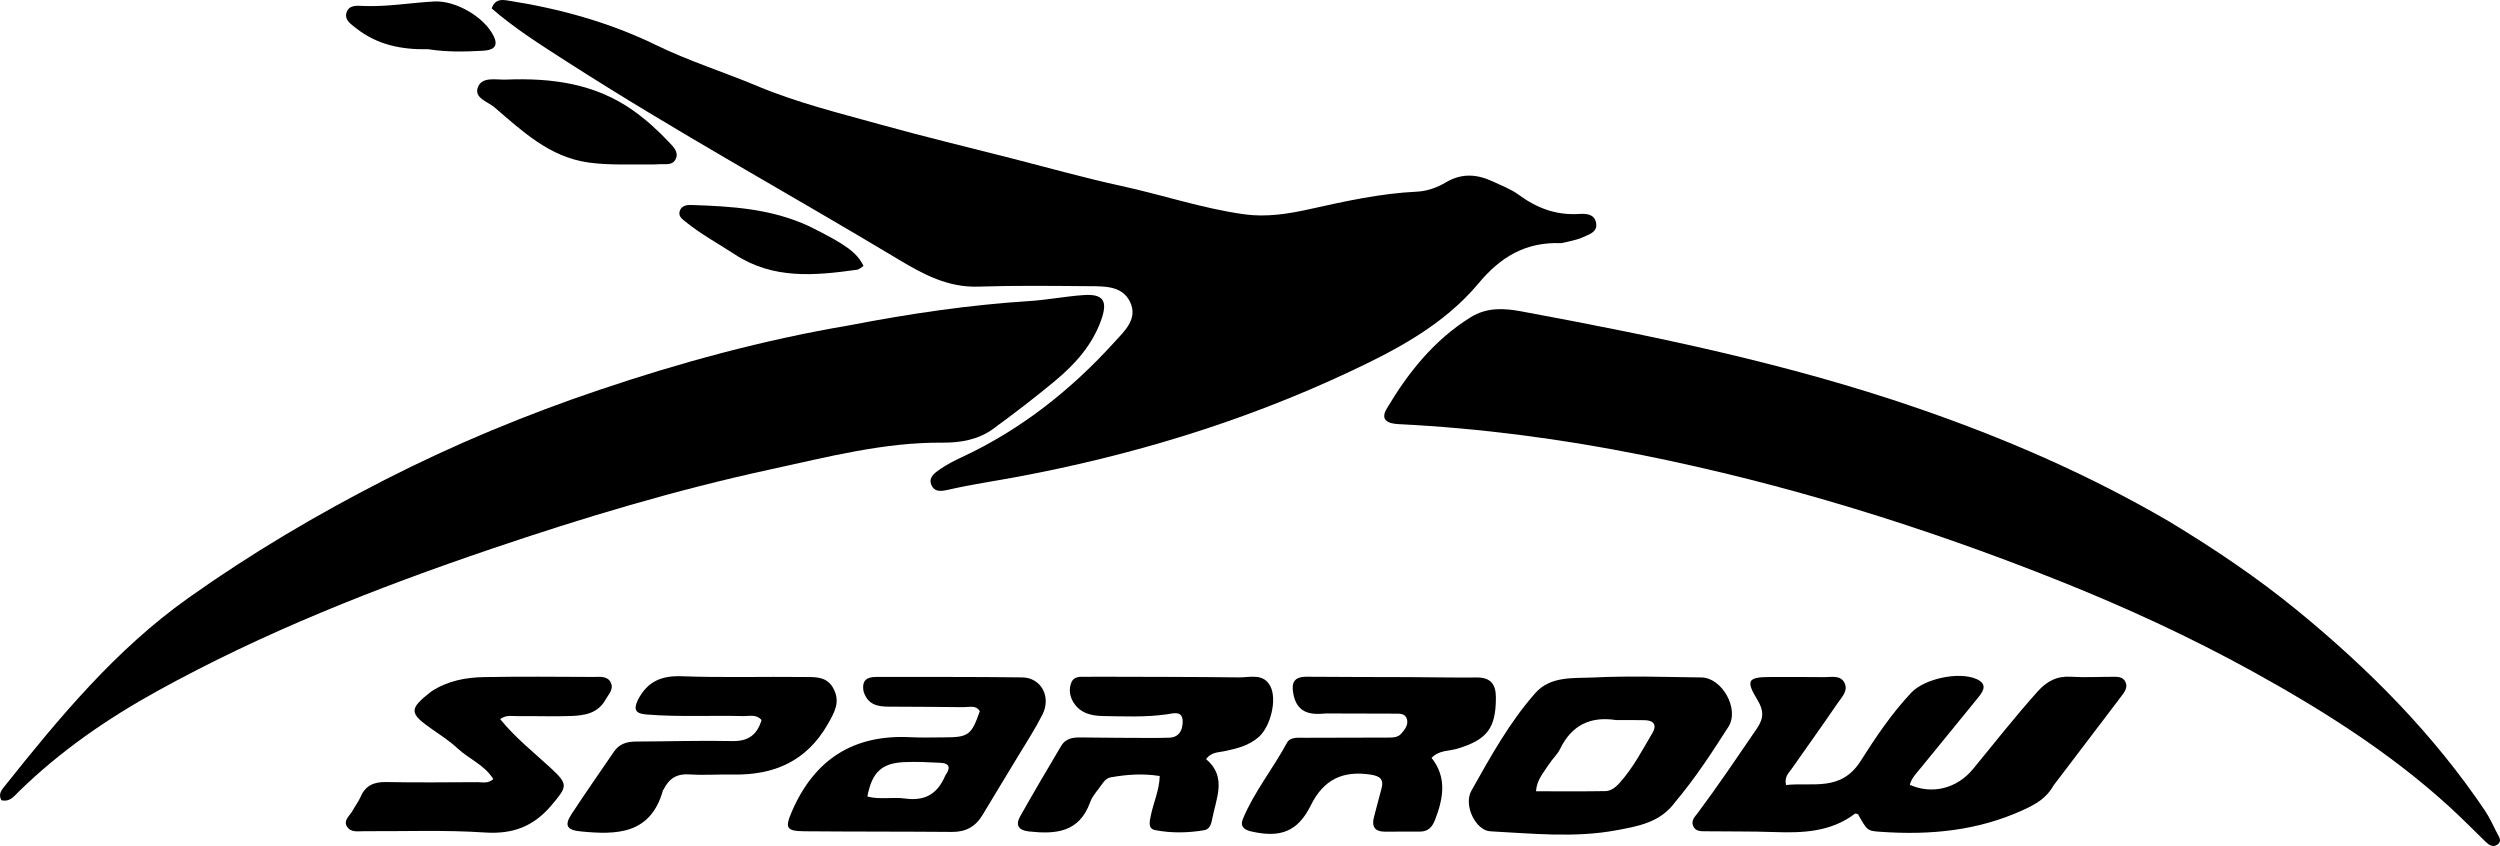
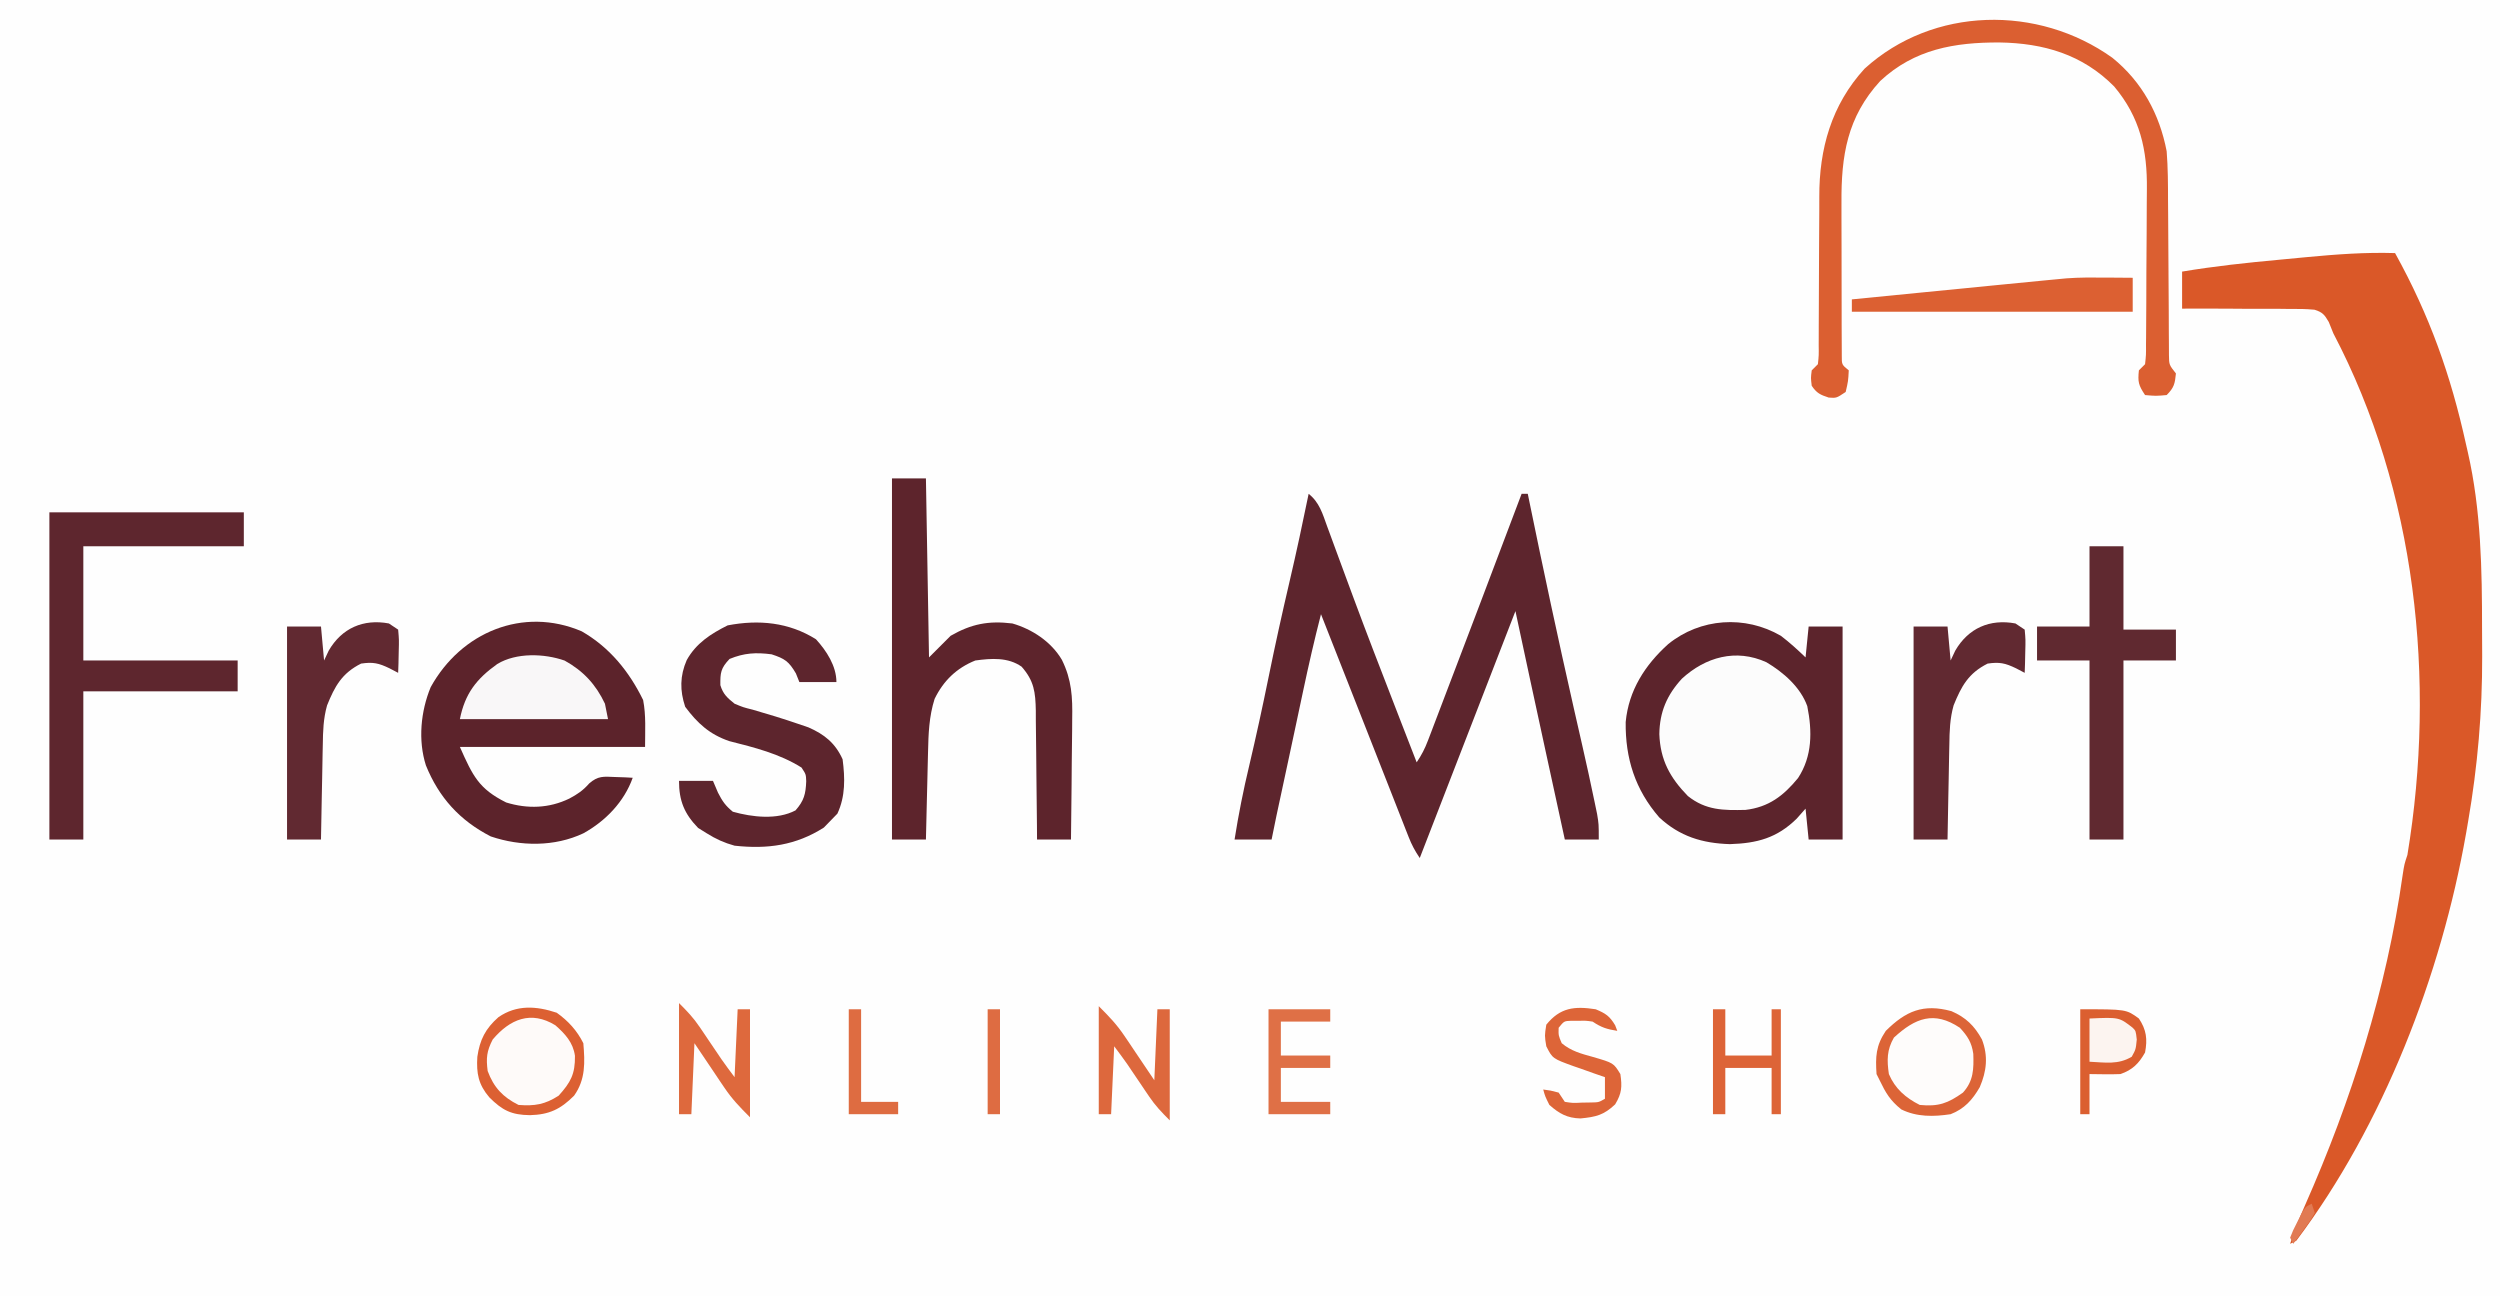
- <svg xmlns="http://www.w3.org/2000/svg" version="1.1" id="Layer_1" x="0px" y="0px" enable-background="new 0 0 1024 1024" xml:space="preserve" viewBox="127.29 355.13 778.46 263.42">
-   <path fill="#000000" opacity="1" stroke="none" d=" M613.475,430.848   C602.334,430.391 594.546,435.147 587.746,443.29   C576.721,456.492 561.668,464.305 546.381,471.424   C513.78,486.606 479.648,496.941 444.31,503.568   C437.14,504.913 429.901,505.953 422.781,507.582   C420.753,508.046 418.496,508.527 417.419,506.379   C416.155,503.856 418.365,502.357 420.104,501.168   C422.151,499.768 424.387,498.605 426.643,497.557   C445.053,489.007 460.652,476.691 474.216,461.756   C477.351,458.304 481.743,454.463 479.165,449.126   C476.722,444.069 471.198,444.279 466.377,444.243   C454.89,444.156 443.393,444 431.917,444.38   C422.515,444.691 414.818,440.576 407.241,436.022   C372.841,415.345 337.605,396.068 303.834,374.347   C295.769,369.159 287.591,364.036 280.388,357.747   C281.472,354.713 283.587,355.013 285.523,355.314   C301.54,357.807 317.017,362.072 331.657,369.199   C341.834,374.154 352.661,377.547 363.08,381.916   C375.405,387.085 388.33,390.263 401.13,393.824   C414.901,397.654 428.807,400.997 442.658,404.534   C453.909,407.407 465.099,410.566 476.439,413.028   C489.255,415.812 501.734,420.055 514.763,421.862   C521.636,422.816 528.469,421.729 535.093,420.253   C546.15,417.79 557.168,415.348 568.527,414.808   C571.747,414.655 574.856,413.497 577.505,411.923   C582.537,408.932 587.32,409.372 592.251,411.695   C594.955,412.969 597.84,414.046 600.213,415.795   C605.799,419.912 611.813,422.175 618.816,421.762   C620.957,421.635 623.563,421.631 624.231,424.257   C625.019,427.35 622.114,428.112 620.126,429.022   C618.189,429.909 615.988,430.222 613.475,430.848  z" />
-   <path fill="#000000" opacity="1" stroke="none" d=" M802.514,517.387   C816.808,526.011 830.319,535.108 842.964,545.484   C865.085,563.636 885.059,583.779 901.099,607.602   C902.577,609.796 903.643,612.268 904.873,614.625   C905.476,615.779 906.484,617.069 904.935,618.14   C903.614,619.055 902.376,618.314 901.368,617.337   C897.43,613.52 893.598,609.611 889.523,605.916   C871.131,589.241 850.309,576.128 828.709,564.208   C809.018,553.34 788.561,543.967 767.68,535.657   C725.88,519.02 683.055,505.748 638.869,496.877   C613.695,491.823 588.375,488.468 562.754,487.197   C559.587,487.04 556.949,485.996 559.097,482.376   C565.781,471.115 573.808,461.054 585.159,453.957   C590.326,450.726 595.71,451.101 601.082,452.099   C642.61,459.815 683.92,468.321 724.012,482.091   C751.194,491.427 777.374,502.742 802.514,517.387  z" />
-   <path fill="#000000" opacity="1" stroke="none" d=" M391.599,456.461   C410.479,452.811 429.047,450.069 447.833,448.872   C453.466,448.513 459.05,447.406 464.682,447.014   C470.915,446.579 472.31,448.866 470.151,454.875   C467.343,462.689 461.995,468.586 455.811,473.733   C449.551,478.943 443.069,483.903 436.49,488.706   C431.89,492.064 426.288,493.009 420.806,492.965   C402.458,492.818 384.895,497.461 367.205,501.291   C337.746,507.671 308.906,516.325 280.396,526.003   C244.603,538.153 209.475,551.968 176.291,570.296   C160.639,578.941 146.024,589.019 133.194,601.564   C131.717,603.008 130.381,604.976 127.726,604.301   C126.632,602.417 127.847,601.04 128.824,599.815   C145.871,578.444 163.315,557.409 185.819,541.411   C205.363,527.516 225.942,515.343 247.333,504.424   C268.88,493.427 291.136,484.214 313.985,476.51   C339.206,468.007 364.879,460.998 391.599,456.461  z" />
-   <path fill="#000000" opacity="1" stroke="none" d=" M766.728,599.713   C764.497,603.729 761.116,605.578 757.379,607.297   C743.201,613.82 728.303,615.224 712.987,614.148   C708.753,613.851 708.752,613.873 705.834,608.639   C705.512,608.583 705.066,608.369 704.886,608.506   C697.342,614.229 688.62,614.533 679.685,614.217   C672.698,613.969 665.7,614.07 658.708,613.979   C657.069,613.958 655.177,614.158 654.452,612.182   C653.849,610.536 655.118,609.374 655.999,608.193   C662.369,599.656 668.307,590.821 674.321,582.034   C676.579,578.735 676.513,576.335 674.53,573.072   C670.789,566.92 671.506,565.93 678.857,565.936   C684.353,565.941 689.849,565.906 695.344,565.981   C697.599,566.012 700.403,565.249 701.653,567.791   C702.856,570.239 700.76,572.229 699.505,574.073   C694.824,580.946 689.964,587.697 685.2,594.513   C684.282,595.828 682.873,596.968 683.421,599.57   C691.672,598.659 700.536,601.778 706.687,592.06   C711.367,584.668 716.337,577.281 722.421,570.825   C726.561,566.43 737.29,564.165 742.734,566.571   C746.066,568.043 745.059,570.101 743.426,572.118   C737.355,579.616 731.241,587.078 725.138,594.55   C723.889,596.081 722.485,597.515 721.964,599.505   C728.804,602.557 736.587,600.765 741.652,594.596   C748.306,586.492 754.786,578.254 761.791,570.434   C764.7,567.187 767.847,565.576 772.238,565.858   C776.383,566.124 780.561,565.875 784.724,565.88   C786.38,565.882 788.275,565.664 789.125,567.481   C789.937,569.217 788.824,570.64 787.788,571.999   C780.829,581.132 773.891,590.28 766.728,599.713  z" />
-   <path fill="#000000" opacity="1" stroke="none" d=" M648.893,604.905   C644.225,611.297 637.271,612.42 630.672,613.653   C617.639,616.087 604.467,614.671 591.36,613.989   C586.843,613.754 582.89,605.901 585.473,601.314   C591.414,590.765 597.295,580.07 605.36,570.94   C610.149,565.519 617.367,566.39 623.643,566.082   C634.763,565.538 645.934,565.945 657.082,566.077   C663.531,566.153 669.005,575.937 665.504,581.421   C660.409,589.402 655.232,597.351 648.893,604.905  M630.556,579.354   C622.524,578.095 616.666,580.929 613.055,588.374   C612.2,590.137 610.596,591.521 609.54,593.206   C608.018,595.638 605.867,597.813 605.569,601.52   C613.01,601.52 620.101,601.592 627.188,601.467   C628.865,601.438 630.324,600.327 631.464,599.076   C635.756,594.365 638.662,588.718 641.871,583.292   C643.266,580.934 642.253,579.451 639.502,579.384   C636.841,579.319 634.176,579.364 630.556,579.354  z" />
-   <path fill="#000000" opacity="1" stroke="none" d=" M470.093,565.852   C484.724,565.906 498.87,565.878 513.013,566.062   C516.469,566.107 520.714,564.642 522.871,568.84   C525.007,572.995 522.903,581.322 519.322,584.547   C516.212,587.347 512.332,588.262 508.403,589.066   C506.497,589.457 504.386,589.344 502.848,591.512   C509.44,597.04 505.961,603.698 504.755,610.133   C504.479,611.608 504.013,613.338 502.334,613.626   C497.24,614.499 492.057,614.599 486.999,613.619   C484.604,613.155 485.292,610.803 485.659,608.992   C486.469,604.995 488.299,601.199 488.41,596.766   C483.095,595.922 478.193,596.299 473.297,597.152   C472.062,597.368 471.225,598.132 470.553,599.138   C469.26,601.075 467.495,602.836 466.729,604.96   C463.329,614.392 455.943,614.933 447.694,614.034   C444.474,613.683 443.408,612.089 444.936,609.365   C449.083,601.972 453.413,594.681 457.725,587.382   C459.073,585.101 461.296,584.717 463.783,584.757   C471.437,584.88 479.092,584.885 486.747,584.921   C488.244,584.928 489.741,584.858 491.238,584.836   C494.584,584.787 495.557,582.31 495.557,579.785   C495.556,576.254 492.532,577.285 490.666,577.553   C484.03,578.508 477.377,578.199 470.735,578.093   C467.199,578.036 463.719,577.263 461.596,573.915   C460.376,571.991 460.053,569.799 460.867,567.707   C461.696,565.58 463.788,565.881 465.612,565.872   C466.944,565.866 468.275,565.857 470.093,565.852  z" />
-   <path fill="#000000" opacity="1" stroke="none" d=" M540.122,577.289   C534.804,577.88 531.102,576.826 530.026,571.251   C529.334,567.667 530.255,565.818 534.196,565.855   C544.86,565.956 555.526,565.931 566.19,565.976   C573.189,566.006 580.189,566.16 587.186,566.089   C591.562,566.045 593.083,568.355 593.087,572.33   C593.097,581.877 590.358,585.431 581.206,588.225   C578.573,589.029 575.492,588.634 573.052,591.116   C577.914,597.219 576.705,603.74 574.164,610.362   C573.301,612.61 572.023,614.075 569.464,614.073   C565.798,614.07 562.132,614.117 558.466,614.095   C555.337,614.076 554.334,612.46 555.131,609.524   C555.916,606.631 556.621,603.716 557.431,600.831   C558.29,597.767 557.014,596.77 554.018,596.324   C545.414,595.044 539.464,597.815 535.451,605.912   C531.352,614.184 525.886,616.11 516.812,614.003   C514.664,613.505 513.359,612.414 514.302,610.146   C517.833,601.652 523.688,594.482 528.02,586.431   C529.044,584.527 531.516,584.863 533.534,584.863   C542.031,584.864 550.529,584.846 559.026,584.799   C560.677,584.79 562.462,584.934 563.682,583.505   C564.763,582.239 565.9,580.81 565.375,579.031   C564.836,577.204 563.071,577.358 561.598,577.348   C554.6,577.301 547.6,577.305 540.122,577.289  z" />
-   <path fill="#000000" opacity="1" stroke="none" d=" M396.205,570.486   C395.514,566.865 397.348,565.916 400.104,565.92   C415.263,565.939 430.425,565.863 445.582,566.06   C451.49,566.137 454.705,572.086 451.885,577.652   C449.633,582.099 446.886,586.297 444.314,590.579   C440.632,596.708 436.88,602.794 433.215,608.934   C431.048,612.564 427.972,614.214 423.71,614.177   C408.385,614.047 393.06,614.112 377.736,613.975   C372.07,613.924 371.667,612.895 373.879,607.784   C380.92,591.517 393.144,583.753 410.896,584.688   C414.385,584.872 417.891,584.74 421.39,584.735   C428.84,584.726 429.798,584.013 432.388,576.577   C431.155,574.587 429.135,575.354 427.432,575.33   C419.603,575.216 411.773,575.235 403.943,575.168   C400.643,575.139 397.546,574.655 396.205,570.486  M421.685,596.52   C423.242,594.378 423.171,592.798 420.106,592.653   C416.305,592.471 412.483,592.252 408.692,592.45   C401.734,592.813 398.778,595.705 397.375,603.156   C401.261,604.184 405.269,603.252 409.139,603.779   C414.995,604.578 419.11,602.682 421.685,596.52  z" />
-   <path fill="#000000" opacity="1" stroke="none" d=" M261.608,570.427   C266.843,567.024 272.444,566.071 278.11,565.965   C289.422,565.754 300.741,565.868 312.057,565.918   C313.995,565.926 316.363,565.503 317.455,567.625   C318.533,569.722 316.751,571.349 315.799,573.055   C313.421,577.311 309.241,577.931 305.045,578.084   C299.561,578.285 294.063,578.056 288.573,578.126   C286.829,578.148 284.946,577.627 283.042,579.053   C287.706,584.836 293.433,589.347 298.754,594.254   C304.325,599.392 303.955,600.014 299.092,605.787   C293.444,612.492 287.01,614.942 278.228,614.354   C265.798,613.52 253.278,614.027 240.797,613.951   C238.829,613.939 236.491,614.462 235.309,612.467   C234.155,610.518 236.202,609.156 237.036,607.62   C237.829,606.16 238.897,604.829 239.544,603.313   C241.068,599.745 243.686,598.578 247.472,598.648   C256.954,598.824 266.442,598.739 275.928,598.682   C277.508,598.673 279.253,599.23 280.9,597.729   C278.194,593.329 273.322,591.47 269.756,588.155   C267.334,585.903 264.515,584.06 261.786,582.16   C254.644,577.189 254.569,575.911 261.608,570.427  z" />
-   <path fill="#000000" opacity="1" stroke="none" d=" M325.932,573.045   C328.967,567.186 333.408,565.468 339.639,565.703   C352.287,566.178 364.966,565.789 377.63,565.939   C381.015,565.979 384.748,565.613 386.814,569.53   C389.03,573.731 387.163,576.904 385.072,580.575   C378.456,592.193 368.282,596.555 355.481,596.308   C350.984,596.222 346.465,596.575 341.988,596.266   C338.095,595.997 335.625,597.522 333.986,600.847   C333.913,600.995 333.755,601.11 333.712,601.262   C329.868,614.963 319.301,615.134 308.082,614.016   C303.808,613.591 302.94,612.178 305.263,608.623   C309.547,602.071 314.06,595.669 318.458,589.191   C320.138,586.717 322.539,586.044 325.385,586.036   C335.383,586.009 345.386,585.675 355.378,585.885   C360.39,585.991 363.06,583.84 364.43,579.346   C362.756,577.414 360.615,578.161 358.73,578.112   C348.744,577.85 338.748,578.426 328.761,577.624   C325.671,577.375 324.237,576.565 325.932,573.045  z" />
-   <path fill="#000000" opacity="1" stroke="none" d=" M329.891,406.347   C323.091,406.264 316.77,406.616 310.466,405.722   C298.337,404.001 289.91,395.953 281.215,388.513   C279.192,386.782 274.646,385.615 276.176,382.11   C277.564,378.928 281.788,380.033 284.852,379.913   C298.911,379.361 312.435,381.067 324.362,389.48   C328.47,392.377 332.146,395.73 335.572,399.361   C336.9,400.769 338.694,402.413 337.729,404.578   C336.731,406.818 334.3,406.114 332.37,406.275   C331.707,406.331 331.039,406.319 329.891,406.347  z" />
-   <path fill="#000000" opacity="1" stroke="none" d=" M379.315,425.61   C390.647,431.22 394.177,433.79 396.169,437.946   C395.513,438.342 394.872,439.019 394.15,439.12   C381.056,440.951 368.088,442.196 356.114,434.358   C350.984,431 345.564,428.082 340.785,424.197   C339.774,423.375 338.482,422.538 338.913,420.973   C339.398,419.209 341.023,418.905 342.522,418.956   C354.978,419.379 367.399,420.051 379.315,425.61  z" />
-   <path fill="#000000" opacity="1" stroke="none" d=" M260.623,370.456   C252.121,370.636 244.595,369.008 238.164,363.906   C236.678,362.726 234.499,361.404 235.16,359.143   C235.939,356.479 238.626,356.925 240.694,357   C248.044,357.266 255.279,355.962 262.579,355.595   C269.242,355.26 278.11,360.442 280.998,366.348   C282.868,370.173 280.076,370.799 277.517,370.938   C272.042,371.236 266.54,371.382 260.623,370.456  z" />
+ <svg xmlns="http://www.w3.org/2000/svg" version="1.1" width="810" height="420">
+   <path d="M0 0 C267.3 0 534.6 0 810 0 C810 138.6 810 277.2 810 420 C542.7 420 275.4 420 0 420 C0 281.4 0 142.8 0 0 Z " fill="#FEFEFE" transform="translate(0,0)" />
+   <path d="M0 0 C11.179 20.206 18.026 39.444 23 62 C23.189 62.824 23.379 63.648 23.573 64.497 C27.875 83.294 28.187 102.515 28.185 121.707 C28.187 124.666 28.206 127.625 28.225 130.584 C28.279 148.623 26.749 166.285 23.688 184.062 C23.357 185.988 23.357 185.988 23.02 187.953 C14.94 233.896 -3.791 282.494 -32 320 C-32.66 320.33 -33.32 320.66 -34 321 C-32.669 316.697 -31.006 312.64 -29.183 308.531 C-14.078 274.404 -2.781 238.547 2.457 201.535 C3 198 3 198 4 195 C13.363 138.378 6.811 77.07 -20 26 C-20.731 24.182 -20.731 24.182 -21.477 22.327 C-22.833 19.993 -23.491 19.158 -26.097 18.35 C-28.831 18.09 -31.489 18.057 -34.234 18.098 C-35.724 18.079 -35.724 18.079 -37.244 18.06 C-40.413 18.029 -43.58 18.045 -46.75 18.062 C-48.9 18.049 -51.05 18.033 -53.199 18.014 C-58.467 17.973 -63.732 17.975 -69 18 C-69 14.04 -69 10.08 -69 6 C-58.486 4.232 -47.974 3.118 -37.362 2.14 C-34.505 1.875 -31.649 1.6 -28.793 1.324 C-19.163 0.415 -9.681 -0.306 0 0 Z " fill="#DA5828" transform="translate(776,82)" />
+   <path d="M0 0 C2.877 2.188 5.388 4.485 8 7 C8.33 3.7 8.66 0.4 9 -3 C12.63 -3 16.26 -3 20 -3 C20 19.77 20 42.54 20 66 C16.37 66 12.74 66 9 66 C8.67 62.7 8.34 59.4 8 56 C7.051 57.072 6.103 58.145 5.125 59.25 C-1.241 65.502 -7.675 67.224 -16.5 67.5 C-25.455 67.229 -32.765 65.006 -39.402 58.84 C-47.223 49.834 -50.421 39.71 -50.277 27.938 C-49.309 17.677 -44.011 9.452 -36.5 2.688 C-26.082 -5.757 -11.618 -6.741 0 0 Z " fill="#5C242C" transform="translate(577,206)" />
+   <path d="M0 0 C3.466 2.721 4.538 6.493 5.977 10.496 C6.259 11.261 6.542 12.026 6.834 12.815 C7.449 14.48 8.06 16.146 8.668 17.813 C10.307 22.308 11.973 26.792 13.637 31.277 C14.159 32.69 14.159 32.69 14.693 34.131 C18.833 45.295 23.133 56.398 27.438 67.5 C28.197 69.46 28.956 71.42 29.715 73.381 C31.475 77.921 33.237 82.461 35 87 C36.643 84.536 37.622 82.648 38.657 79.932 C38.973 79.11 39.288 78.287 39.613 77.439 C39.952 76.544 40.291 75.649 40.641 74.727 C41 73.787 41.359 72.847 41.729 71.878 C42.906 68.795 44.078 65.71 45.25 62.625 C46.058 60.505 46.867 58.385 47.675 56.265 C50.123 49.846 52.563 43.423 55 37 C55.372 36.019 55.745 35.038 56.128 34.027 C60.43 22.689 64.721 11.347 69 0 C69.66 0 70.32 0 71 0 C71.145 0.711 71.29 1.422 71.44 2.154 C76.033 24.615 80.827 47.028 85.895 69.387 C86.051 70.076 86.207 70.765 86.368 71.475 C87.109 74.746 87.854 78.017 88.603 81.287 C90.029 87.542 91.409 93.806 92.703 100.09 C93.077 101.896 93.077 101.896 93.458 103.738 C94 107 94 107 94 112 C90.37 112 86.74 112 83 112 C82.546 109.91 82.546 109.91 82.082 107.777 C81.882 106.859 81.683 105.94 81.477 104.993 C81.027 102.923 80.577 100.852 80.127 98.782 C79.008 93.633 77.888 88.484 76.766 83.336 C73.475 68.232 70.232 53.117 67 38 C56.659 64.664 46.318 91.327 36 118 C34.422 115.633 33.436 113.825 32.419 111.236 C32.12 110.481 31.821 109.725 31.514 108.947 C31.193 108.127 30.873 107.306 30.543 106.461 C30.203 105.599 29.864 104.737 29.513 103.849 C28.402 101.026 27.294 98.2 26.188 95.375 C25.424 93.434 24.661 91.494 23.897 89.553 C22.347 85.615 20.798 81.675 19.252 77.735 C17.167 72.424 15.077 67.116 12.984 61.809 C12.376 60.266 11.768 58.723 11.159 57.18 C10.729 56.088 10.729 56.088 10.289 54.973 C8.191 49.65 6.095 44.325 4 39 C1.867 47.296 -0.043 55.619 -1.812 64 C-2.333 66.449 -2.854 68.898 -3.375 71.348 C-3.641 72.599 -3.906 73.851 -4.18 75.141 C-5.011 79.052 -5.848 82.962 -6.688 86.871 C-6.96 88.139 -7.232 89.407 -7.512 90.713 C-8.036 93.15 -8.56 95.588 -9.083 98.025 C-9.32 99.129 -9.557 100.234 -9.801 101.371 C-10.009 102.34 -10.217 103.308 -10.431 104.306 C-10.972 106.867 -11.487 109.434 -12 112 C-15.96 112 -19.92 112 -24 112 C-22.727 103.922 -21.155 96.012 -19.25 88.062 C-17.014 78.57 -14.943 69.057 -13 59.5 C-10.865 49.014 -8.563 38.581 -6.123 28.163 C-3.935 18.804 -1.928 9.415 0 0 Z " fill="#5D252D" transform="translate(424,160)" />
+   <path d="M0 0 C9.052 5.204 15.37 12.995 19.902 22.266 C20.877 27.238 20.527 32.386 20.527 37.453 C0.727 37.453 -19.073 37.453 -39.473 37.453 C-35.265 46.92 -33.322 51.029 -24.473 55.453 C-17.538 57.594 -10.572 57.36 -4.035 54.203 C-1.353 52.772 0.406 51.591 2.422 49.297 C5.277 46.796 7.046 47.041 10.777 47.203 C11.855 47.239 12.933 47.275 14.043 47.312 C14.863 47.359 15.683 47.405 16.527 47.453 C13.757 55.238 7.737 61.471 0.527 65.453 C-8.767 69.835 -19.797 69.731 -29.473 66.453 C-39.509 61.295 -46.254 53.861 -50.473 43.453 C-53.076 35.295 -52.159 25.896 -48.926 18.086 C-39.095 0.275 -18.997 -8.113 0 0 Z " fill="#5C232B" transform="translate(188.4727,204.5469)" />
+   <path d="M0 0 C3.63 0 7.26 0 11 0 C11.33 19.14 11.66 38.28 12 58 C14.31 55.69 16.62 53.38 19 51 C25.732 47.139 31.279 46.06 39 47 C45.428 48.852 51.587 52.916 55.046 58.771 C58.251 65.259 58.529 70.88 58.391 78.035 C58.385 79.154 58.379 80.274 58.373 81.427 C58.351 84.973 58.301 88.517 58.25 92.062 C58.23 94.479 58.212 96.895 58.195 99.311 C58.151 105.207 58.082 111.104 58 117 C54.37 117 50.74 117 47 117 C46.991 115.517 46.981 114.034 46.972 112.505 C46.932 106.992 46.866 101.48 46.792 95.967 C46.764 93.583 46.743 91.199 46.729 88.815 C46.708 85.384 46.661 81.954 46.609 78.523 C46.608 77.461 46.607 76.398 46.606 75.303 C46.486 69.246 46.058 65.608 42 61 C37.574 57.896 32.167 58.3 27 59 C20.932 61.435 16.675 65.563 13.812 71.438 C12.011 77.12 11.81 82.775 11.684 88.68 C11.663 89.492 11.642 90.305 11.621 91.143 C11.556 93.72 11.496 96.297 11.438 98.875 C11.394 100.63 11.351 102.385 11.307 104.141 C11.2 108.427 11.099 112.713 11 117 C7.37 117 3.74 117 0 117 C0 78.39 0 39.78 0 0 Z " fill="#5D242C" transform="translate(289,155)" />
+   <path d="M0 0 C20.79 0 41.58 0 63 0 C63 3.63 63 7.26 63 11 C45.84 11 28.68 11 11 11 C11 23.21 11 35.42 11 48 C27.5 48 44 48 61 48 C61 51.3 61 54.6 61 58 C44.5 58 28 58 11 58 C11 73.84 11 89.68 11 106 C7.37 106 3.74 106 0 106 C0 71.02 0 36.04 0 0 Z " fill="#5E262E" transform="translate(16,166)" />
+   <path d="M0 0 C5.506 3.258 11.034 8.068 13.246 14.23 C14.876 22.378 14.901 30.455 10.246 37.535 C5.544 43.275 0.755 46.959 -6.766 47.844 C-13.919 48.02 -19.604 48.001 -25.441 43.355 C-31.273 37.378 -34.371 31.651 -34.688 23.312 C-34.592 16.115 -32.243 10.628 -27.375 5.328 C-19.754 -1.658 -9.883 -4.498 0 0 Z " fill="#FCFCFC" transform="translate(572.3125,214.5625)" />
+   <path d="M0 0 C9.643 7.79 15.3 18.264 17.609 30.293 C18.032 35.649 18.05 40.987 18.051 46.355 C18.063 47.88 18.076 49.404 18.091 50.928 C18.127 54.905 18.147 58.882 18.162 62.859 C18.187 69.252 18.227 75.644 18.284 82.036 C18.301 84.262 18.304 86.489 18.307 88.715 C18.317 90.074 18.327 91.434 18.338 92.793 C18.345 94.572 18.345 94.572 18.351 96.387 C18.393 99.487 18.393 99.487 20.609 102.293 C20.285 105.615 20.002 106.901 17.609 109.293 C14.109 109.605 14.109 109.605 10.609 109.293 C8.46 106.069 8.227 105.026 8.609 101.293 C9.269 100.633 9.929 99.973 10.609 99.293 C10.938 96.302 10.938 96.302 10.916 92.739 C10.928 91.728 10.928 91.728 10.941 90.698 C10.965 88.461 10.974 86.225 10.98 83.988 C10.989 82.428 10.999 80.868 11.008 79.308 C11.024 76.027 11.032 72.747 11.035 69.467 C11.04 65.293 11.078 61.12 11.124 56.947 C11.154 53.717 11.161 50.488 11.162 47.259 C11.166 45.722 11.178 44.186 11.199 42.65 C11.36 29.906 9.021 19.348 0.613 9.324 C-9.645 -1.074 -22.272 -4.728 -36.559 -4.949 C-51.102 -4.995 -64.107 -2.797 -75.203 7.543 C-85.929 19.246 -87.859 31.744 -87.754 47.074 C-87.753 48.58 -87.754 50.085 -87.755 51.591 C-87.755 54.724 -87.745 57.857 -87.727 60.99 C-87.704 65.01 -87.704 69.029 -87.71 73.049 C-87.714 76.147 -87.707 79.246 -87.697 82.344 C-87.693 83.827 -87.692 85.311 -87.694 86.794 C-87.694 88.857 -87.682 90.919 -87.665 92.982 C-87.661 94.156 -87.656 95.329 -87.651 96.538 C-87.672 99.436 -87.672 99.436 -85.391 101.293 C-85.578 104.793 -85.578 104.793 -86.391 108.293 C-89.391 110.293 -89.391 110.293 -91.891 110.105 C-94.622 109.218 -95.782 108.664 -97.391 106.293 C-97.703 103.73 -97.703 103.73 -97.391 101.293 C-96.401 100.303 -96.401 100.303 -95.391 99.293 C-95.086 96.423 -95.086 96.423 -95.135 93.014 C-95.132 92.37 -95.128 91.726 -95.124 91.062 C-95.117 89.66 -95.115 88.257 -95.116 86.855 C-95.117 84.625 -95.104 82.396 -95.087 80.166 C-95.041 73.824 -95.016 67.483 -95.01 61.141 C-95.005 57.261 -94.98 53.382 -94.944 49.502 C-94.935 48.033 -94.932 46.563 -94.938 45.094 C-94.992 29.53 -91.011 15.302 -80.266 3.543 C-58.038 -16.659 -24.053 -17.175 0 0 Z " fill="#DB5F31" transform="translate(684.3906,18.70703)" />
+   <path d="M0 0 C3.392 3.715 6.625 8.654 6.625 13.875 C2.665 13.875 -1.295 13.875 -5.375 13.875 C-5.746 12.947 -6.117 12.019 -6.5 11.062 C-8.799 7.154 -10.083 6.28 -14.375 4.875 C-19.421 4.21 -23.272 4.418 -28 6.375 C-30.87 9.396 -31.024 10.856 -30.977 14.875 C-30.105 17.774 -28.722 18.989 -26.375 20.875 C-23.605 22.036 -23.605 22.036 -20.5 22.812 C-15.582 24.228 -10.715 25.709 -5.875 27.375 C-4.189 27.947 -4.189 27.947 -2.469 28.531 C2.738 30.793 6.263 33.658 8.625 38.875 C9.42 44.997 9.564 50.859 6.938 56.5 C6.174 57.284 5.411 58.068 4.625 58.875 C3.944 59.576 3.264 60.278 2.562 61 C-6.505 66.788 -15.746 68.051 -26.375 66.875 C-29.706 65.958 -32.456 64.707 -35.375 62.875 C-36.767 62.009 -36.767 62.009 -38.188 61.125 C-42.677 56.507 -44.375 52.298 -44.375 45.875 C-40.745 45.875 -37.115 45.875 -33.375 45.875 C-32.839 47.133 -32.303 48.391 -31.75 49.688 C-30.317 52.47 -29.4 53.855 -26.938 55.875 C-20.689 57.629 -12.593 58.595 -6.625 55.438 C-3.861 52.289 -3.316 50.122 -3.16 45.988 C-3.245 43.742 -3.245 43.742 -4.688 41.562 C-11.853 37.063 -19.943 35.061 -28.078 33 C-34.506 30.807 -38.424 27.181 -42.375 21.875 C-44.137 16.589 -44.09 11.834 -41.875 6.75 C-38.847 1.295 -34.097 -1.764 -28.625 -4.5 C-18.544 -6.439 -8.757 -5.514 0 0 Z " fill="#5D252D" transform="translate(264.375,207.125)" />
+   <path d="M0 0 C3.63 0 7.26 0 11 0 C11 8.91 11 17.82 11 27 C16.61 27 22.22 27 28 27 C28 30.3 28 33.6 28 37 C22.39 37 16.78 37 11 37 C11 56.14 11 75.28 11 95 C7.37 95 3.74 95 0 95 C0 75.86 0 56.72 0 37 C-5.61 37 -11.22 37 -17 37 C-17 33.37 -17 29.74 -17 26 C-11.39 26 -5.78 26 0 26 C0 17.42 0 8.84 0 0 Z " fill="#602930" transform="translate(677,177)" />
+   <path d="M0 0 C0.99 0.66 1.98 1.32 3 2 C3.293 5.258 3.293 5.258 3.188 9.125 C3.147 11.047 3.147 11.047 3.105 13.008 C3.071 13.995 3.036 14.983 3 16 C2.072 15.514 1.144 15.028 0.188 14.527 C-3.346 12.834 -5.141 12.437 -9 13 C-15.232 16.116 -17.524 20.353 -20.028 26.54 C-21.245 30.871 -21.353 34.859 -21.414 39.336 C-21.433 40.215 -21.453 41.095 -21.473 42.001 C-21.532 44.792 -21.579 47.583 -21.625 50.375 C-21.663 52.275 -21.702 54.174 -21.742 56.074 C-21.838 60.716 -21.922 65.358 -22 70 C-25.63 70 -29.26 70 -33 70 C-33 47.23 -33 24.46 -33 1 C-29.37 1 -25.74 1 -22 1 C-21.67 4.63 -21.34 8.26 -21 12 C-20.505 10.948 -20.01 9.896 -19.5 8.812 C-15.273 1.515 -8.277 -1.551 0 0 Z " fill="#612931" transform="translate(653,202)" />
+   <path d="M0 0 C0.99 0.66 1.98 1.32 3 2 C3.293 5.258 3.293 5.258 3.188 9.125 C3.147 11.047 3.147 11.047 3.105 13.008 C3.071 13.995 3.036 14.983 3 16 C2.072 15.514 1.144 15.028 0.188 14.527 C-3.346 12.834 -5.141 12.437 -9 13 C-15.232 16.116 -17.524 20.353 -20.028 26.54 C-21.245 30.871 -21.353 34.859 -21.414 39.336 C-21.433 40.215 -21.453 41.095 -21.473 42.001 C-21.532 44.792 -21.579 47.583 -21.625 50.375 C-21.663 52.275 -21.702 54.174 -21.742 56.074 C-21.838 60.716 -21.922 65.358 -22 70 C-25.63 70 -29.26 70 -33 70 C-33 47.23 -33 24.46 -33 1 C-29.37 1 -25.74 1 -22 1 C-21.67 4.63 -21.34 8.26 -21 12 C-20.505 10.948 -20.01 9.896 -19.5 8.812 C-15.273 1.515 -8.277 -1.551 0 0 Z " fill="#612931" transform="translate(126,202)" />
+   <path d="M0 0 C4.651 2.011 7.461 4.741 9.891 9.18 C11.948 14.536 11.427 19.429 9.176 24.637 C6.806 28.737 4.214 31.652 -0.262 33.387 C-5.73 34.226 -11.214 34.326 -16.262 31.824 C-19.872 28.891 -21.256 26.552 -23.262 22.387 C-23.592 21.727 -23.922 21.067 -24.262 20.387 C-24.635 14.782 -24.494 11.183 -21.262 6.387 C-14.783 -0.017 -9.191 -2.492 0 0 Z " fill="#FEFCFB" transform="translate(632.2617,327.6133)" />
+   <path d="M0 0 C3.723 2.659 6.555 5.736 8.625 9.875 C9.153 16.087 9.369 21.633 5.625 26.875 C1.224 31.288 -2.469 33.024 -8.688 33.188 C-14.663 33.109 -17.608 31.65 -21.844 27.402 C-25.375 23.253 -26.045 19.682 -25.719 14.297 C-24.93 8.738 -23.057 5.114 -18.875 1.438 C-12.967 -2.639 -6.6 -2.2 0 0 Z " fill="#FEFAF9" transform="translate(180.375,328.125)" />
+   <path d="M0 0 C6.019 3.317 10.133 7.752 13.066 13.977 C13.561 16.452 13.561 16.452 14.066 18.977 C-1.774 18.977 -17.614 18.977 -33.934 18.977 C-32.282 10.719 -28.601 5.961 -21.801 1.105 C-15.642 -2.618 -6.613 -2.307 0 0 Z " fill="#F9F7F8" transform="translate(182.9336,214.0234)" />
+   <path d="M0 0 C0.857 0.005 1.713 0.009 2.596 0.014 C4.668 0.025 6.74 0.043 8.812 0.062 C8.812 3.692 8.812 7.322 8.812 11.062 C-21.218 11.062 -51.248 11.062 -82.188 11.062 C-82.188 9.742 -82.188 8.422 -82.188 7.062 C-74.424 6.297 -66.661 5.532 -58.897 4.767 C-55.291 4.412 -51.685 4.057 -48.079 3.701 C-44.591 3.357 -41.103 3.014 -37.614 2.67 C-35.654 2.477 -33.694 2.284 -31.734 2.091 C-28.219 1.745 -24.703 1.402 -21.188 1.062 C-20.146 0.961 -19.104 0.86 -18.03 0.756 C-17.068 0.665 -16.105 0.574 -15.113 0.48 C-14.283 0.402 -13.453 0.323 -12.598 0.241 C-8.399 -0.07 -4.207 -0.043 0 0 Z " fill="#DC6032" transform="translate(682.1875,89.9375)" />
+   <path d="M0 0 C14.889 0 14.889 0 19 3 C21.462 6.692 21.808 9.715 21 14 C19.033 17.525 16.896 19.701 13 21 C11.272 21.068 9.542 21.085 7.812 21.062 C6.224 21.042 4.636 21.021 3 21 C3 25.29 3 29.58 3 34 C2.01 34 1.02 34 0 34 C0 22.78 0 11.56 0 0 Z " fill="#DB5F30" transform="translate(674,327)" />
+   <path d="M0 0 C2.699 2.699 4.638 4.706 6.691 7.75 C7.396 8.786 7.396 8.786 8.115 9.844 C8.832 10.911 8.832 10.911 9.562 12 C10.521 13.417 11.481 14.834 12.441 16.25 C12.861 16.874 13.281 17.498 13.713 18.141 C15.09 20.131 16.548 22.064 18 24 C18.33 16.74 18.66 9.48 19 2 C20.32 2 21.64 2 23 2 C23 13.55 23 25.1 23 37 C19.639 33.639 17.221 31.146 14.668 27.355 C14.153 26.596 13.637 25.837 13.106 25.055 C12.473 24.109 11.84 23.163 11.188 22.188 C9.146 19.156 7.104 16.124 5 13 C4.67 20.59 4.34 28.18 4 36 C2.68 36 1.36 36 0 36 C0 24.12 0 12.24 0 0 Z " fill="#DE693D" transform="translate(220,325)" />
+   <path d="M0 0 C3.361 3.361 5.779 5.854 8.332 9.645 C8.847 10.404 9.363 11.163 9.894 11.945 C10.527 12.891 11.16 13.837 11.812 14.812 C13.854 17.844 15.896 20.876 18 24 C18.33 16.41 18.66 8.82 19 1 C20.32 1 21.64 1 23 1 C23 12.88 23 24.76 23 37 C20.301 34.301 18.362 32.294 16.309 29.25 C15.839 28.559 15.369 27.868 14.885 27.156 C14.168 26.089 14.168 26.089 13.438 25 C12.479 23.583 11.519 22.166 10.559 20.75 C9.929 19.814 9.929 19.814 9.287 18.859 C7.91 16.869 6.452 14.936 5 13 C4.67 20.26 4.34 27.52 4 35 C2.68 35 1.36 35 0 35 C0 23.45 0 11.9 0 0 Z " fill="#DD683D" transform="translate(356,326)" />
+   <path d="M0 0 C4.651 2.011 7.461 4.741 9.891 9.18 C11.948 14.536 11.427 19.429 9.176 24.637 C6.806 28.737 4.214 31.652 -0.262 33.387 C-5.73 34.226 -11.214 34.326 -16.262 31.824 C-19.872 28.891 -21.256 26.552 -23.262 22.387 C-23.592 21.727 -23.922 21.067 -24.262 20.387 C-24.635 14.782 -24.494 11.183 -21.262 6.387 C-14.783 -0.017 -9.191 -2.492 0 0 Z M-18.637 8.574 C-20.932 12.547 -20.932 15.902 -20.262 20.387 C-18.272 25.1 -14.818 28.108 -10.262 30.387 C-4.161 30.985 -1.123 29.845 3.738 26.387 C7.174 22.619 7.254 18.727 7.086 13.824 C6.56 10.138 5.25 8.097 2.738 5.387 C-5.634 -0.195 -11.736 2.219 -18.637 8.574 Z " fill="#DC6437" transform="translate(632.2617,327.6133)" />
+   <path d="M0 0 C3.723 2.659 6.555 5.736 8.625 9.875 C9.153 16.087 9.369 21.633 5.625 26.875 C1.224 31.288 -2.469 33.024 -8.688 33.188 C-14.663 33.109 -17.608 31.65 -21.844 27.402 C-25.375 23.253 -26.045 19.682 -25.719 14.297 C-24.93 8.738 -23.057 5.114 -18.875 1.438 C-12.967 -2.639 -6.6 -2.2 0 0 Z M-20.75 8.688 C-22.691 12.495 -22.903 14.649 -22.375 18.875 C-20.387 24.212 -17.468 27.328 -12.375 29.875 C-7.132 30.278 -3.814 29.736 0.625 26.875 C4.524 22.554 5.985 19.88 5.91 13.973 C5.324 9.661 2.727 6.843 -0.438 4.062 C-8.369 -0.799 -15.167 2.076 -20.75 8.688 Z " fill="#DC6032" transform="translate(180.375,328.125)" />
+   <path d="M0 0 C6.6 0 13.2 0 20 0 C20 1.32 20 2.64 20 4 C14.72 4 9.44 4 4 4 C4 7.63 4 11.26 4 15 C9.28 15 14.56 15 20 15 C20 16.32 20 17.64 20 19 C14.72 19 9.44 19 4 19 C4 22.63 4 26.26 4 30 C9.28 30 14.56 30 20 30 C20 31.32 20 32.64 20 34 C13.4 34 6.8 34 0 34 C0 22.78 0 11.56 0 0 Z " fill="#DF7046" transform="translate(411,327)" />
+   <path d="M0 0 C1.32 0 2.64 0 4 0 C4 4.95 4 9.9 4 15 C8.95 15 13.9 15 19 15 C19 10.05 19 5.1 19 0 C19.99 0 20.98 0 22 0 C22 11.22 22 22.44 22 34 C21.01 34 20.02 34 19 34 C19 29.05 19 24.1 19 19 C14.05 19 9.1 19 4 19 C4 23.95 4 28.9 4 34 C2.68 34 1.36 34 0 34 C0 22.78 0 11.56 0 0 Z " fill="#DD6437" transform="translate(555,327)" />
+   <path d="M0 0 C3.24 1.35 4.52 2.2 6.312 5.188 C6.539 5.786 6.766 6.384 7 7 C3.625 6.453 1.918 5.945 -1 4 C-3.216 3.684 -3.216 3.684 -5.562 3.75 C-6.348 3.745 -7.133 3.74 -7.941 3.734 C-10.223 3.816 -10.223 3.816 -12 6 C-12.065 8.51 -12.065 8.51 -11 11 C-7.958 13.552 -4.695 14.401 -0.938 15.438 C5.797 17.395 5.797 17.395 8 21 C8.601 25.13 8.47 27.216 6.312 30.812 C2.64 34.286 0.081 34.897 -4.938 35.375 C-9.231 35.253 -11.75 33.863 -15 31 C-16.375 28.25 -16.375 28.25 -17 26 C-14.625 26.312 -14.625 26.312 -12 27 C-11.34 27.99 -10.68 28.98 -10 30 C-7.403 30.403 -7.403 30.403 -4.5 30.25 C-3.52 30.235 -2.541 30.219 -1.531 30.203 C0.993 30.159 0.993 30.159 3 29 C3 26.69 3 24.38 3 22 C1.88 21.613 0.76 21.227 -0.395 20.828 C-1.867 20.303 -3.34 19.777 -4.812 19.25 C-5.55 18.997 -6.288 18.745 -7.049 18.484 C-13.977 15.976 -13.977 15.976 -16 12 C-16.562 8.562 -16.562 8.562 -16 5 C-11.505 -0.559 -6.904 -1.06 0 0 Z " fill="#DD6538" transform="translate(517,327)" />
+   <path d="M0 0 C9.609 -0.43 9.609 -0.43 14 3 C15 4 15 4 15.312 6.812 C15 10 15 10 13.688 12.375 C9.291 15.033 5.063 14.241 0 14 C0 9.38 0 4.76 0 0 Z " fill="#FCF4F0" transform="translate(677,330)" />
+   <path d="M0 0 C1.32 0 2.64 0 4 0 C4 9.9 4 19.8 4 30 C7.96 30 11.92 30 16 30 C16 31.32 16 32.64 16 34 C10.72 34 5.44 34 0 34 C0 22.78 0 11.56 0 0 Z " fill="#DE6C41" transform="translate(275,327)" />
+   <path d="M0 0 C1.32 0 2.64 0 4 0 C4 11.22 4 22.44 4 34 C2.68 34 1.36 34 0 34 C0 22.78 0 11.56 0 0 Z " fill="#DE6C42" transform="translate(320,327)" />
+   <path d="M0 0 C0.33 0.99 0.66 1.98 1 3 C-0.434 5.48 -0.434 5.48 -2.438 8.188 C-3.096 9.089 -3.755 9.99 -4.434 10.918 C-5.209 11.949 -5.209 11.949 -6 13 C-6.33 12.34 -6.66 11.68 -7 11 C-6.074 8.652 -6.074 8.652 -4.688 5.938 C-4.238 5.039 -3.788 4.141 -3.324 3.215 C-2 1 -2 1 0 0 Z " fill="#E17A53" transform="translate(749,390)" />
</svg>
